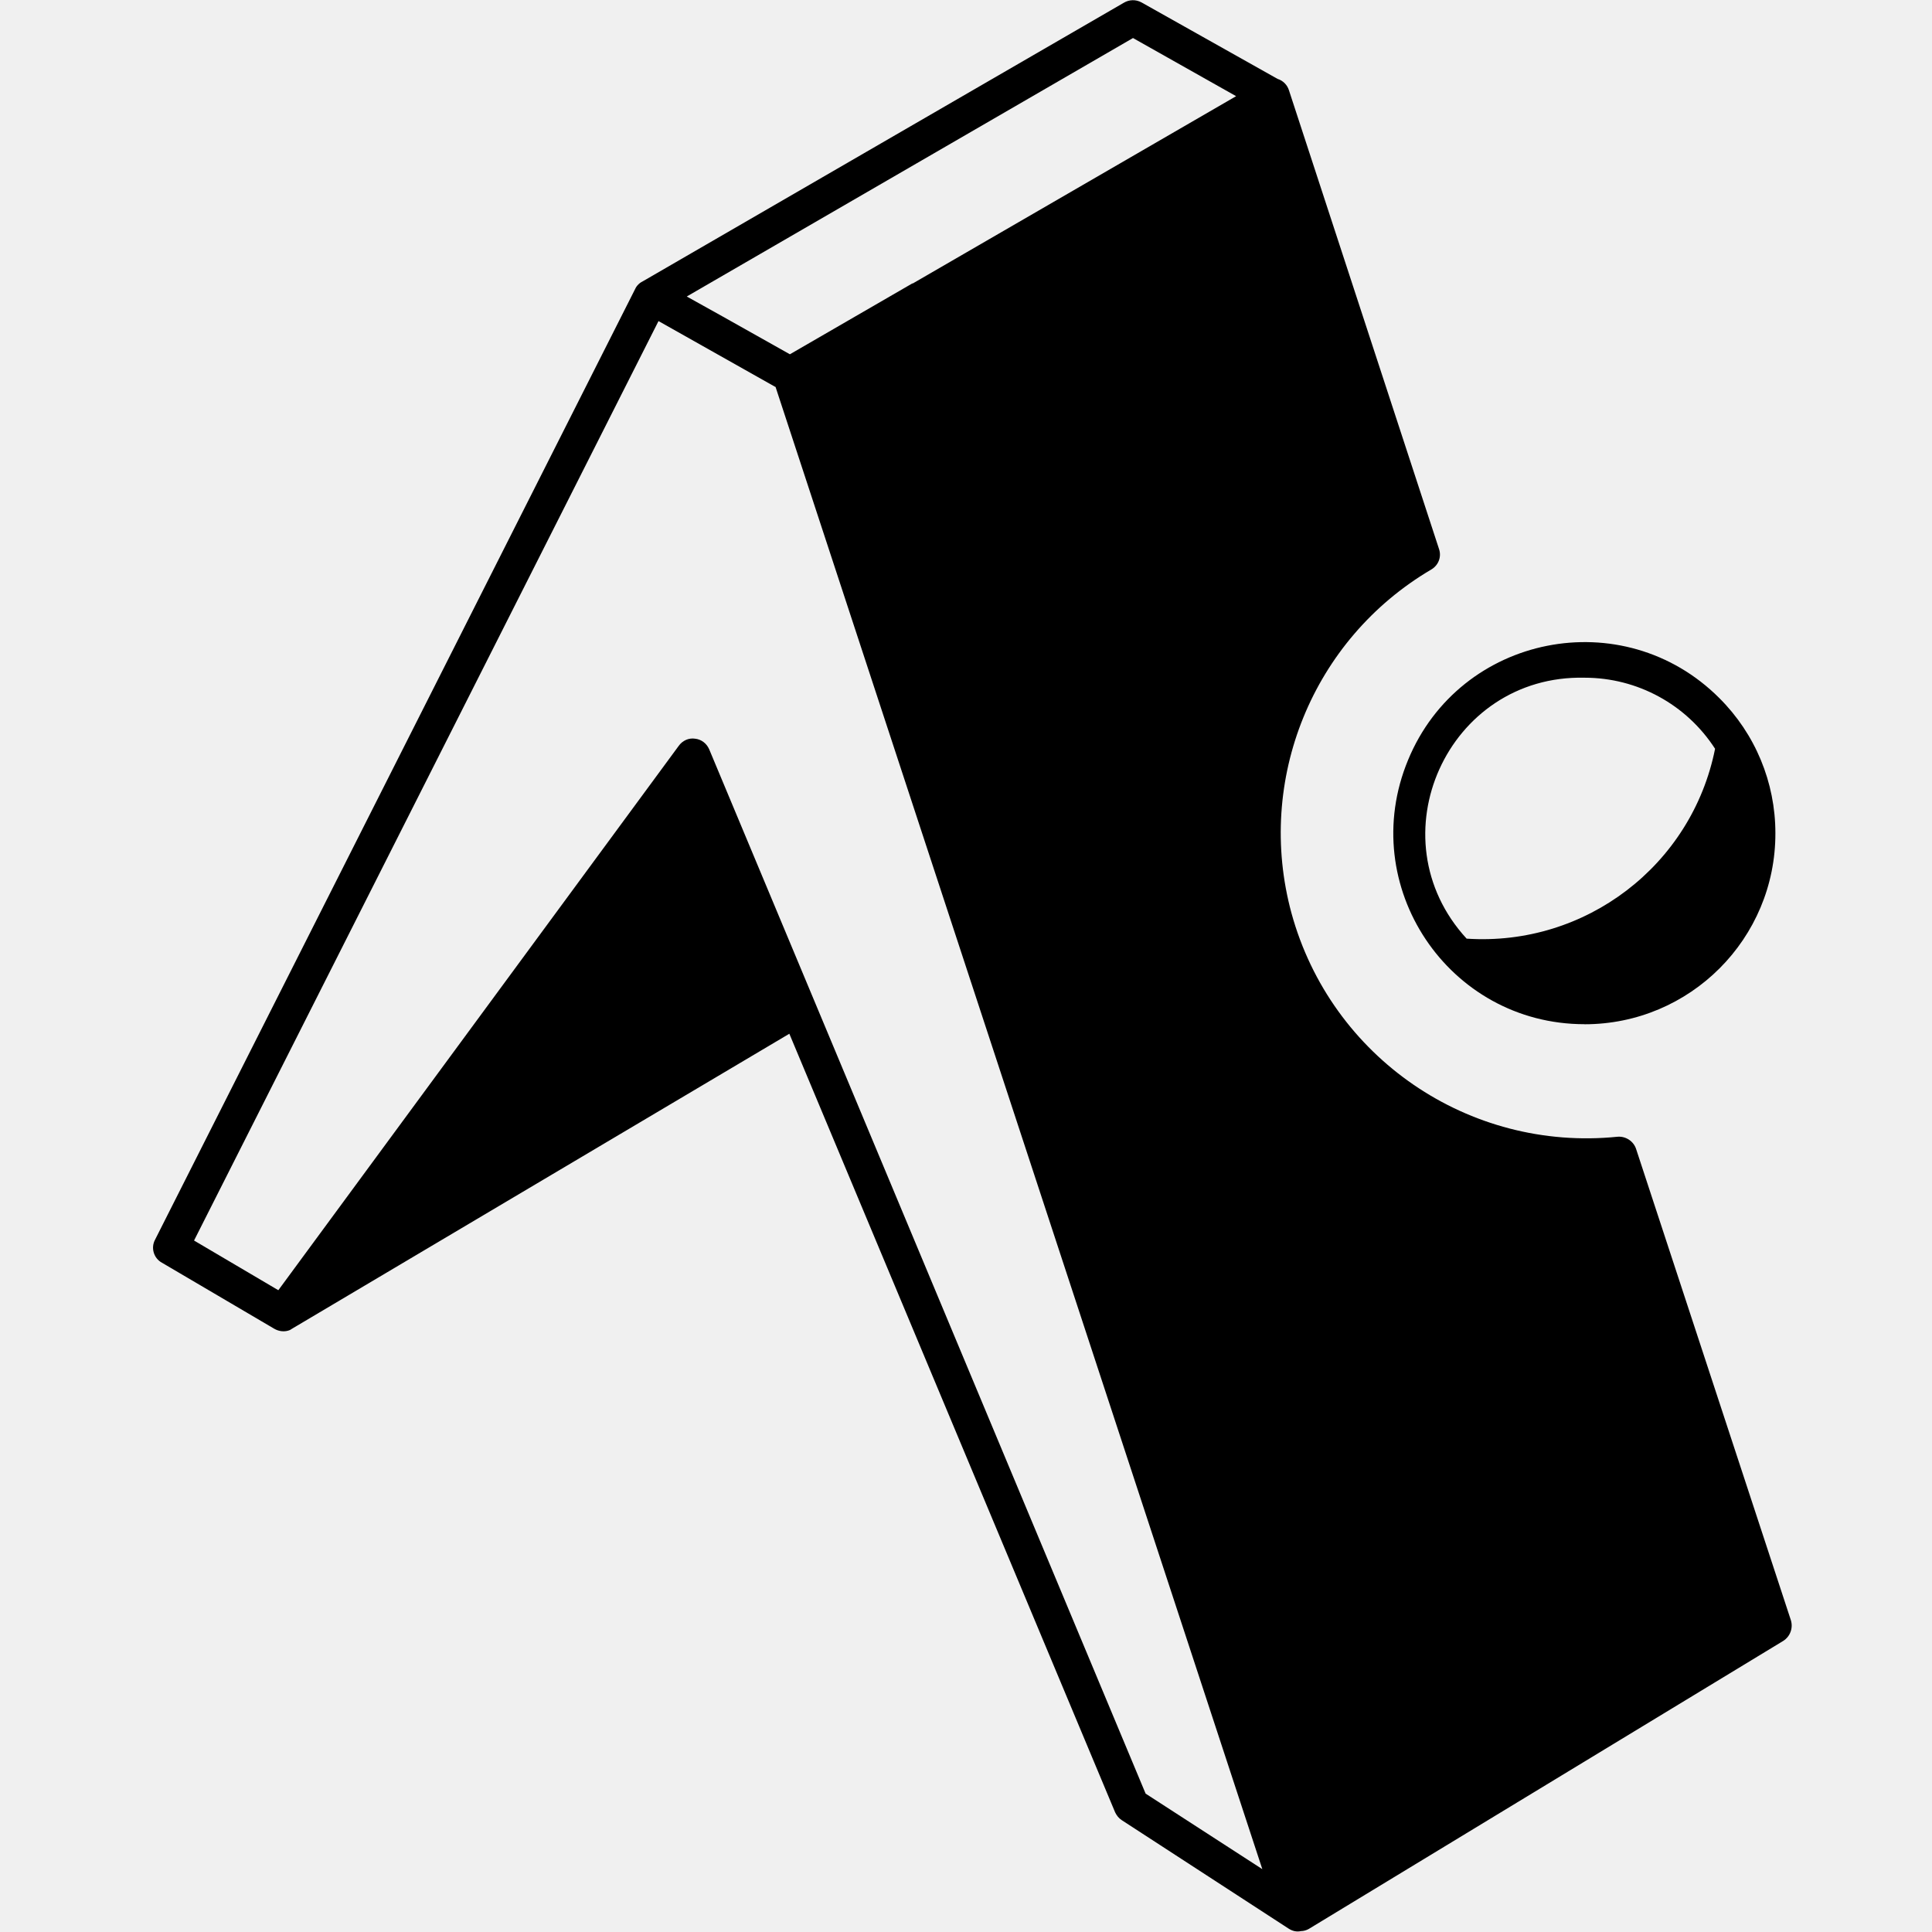
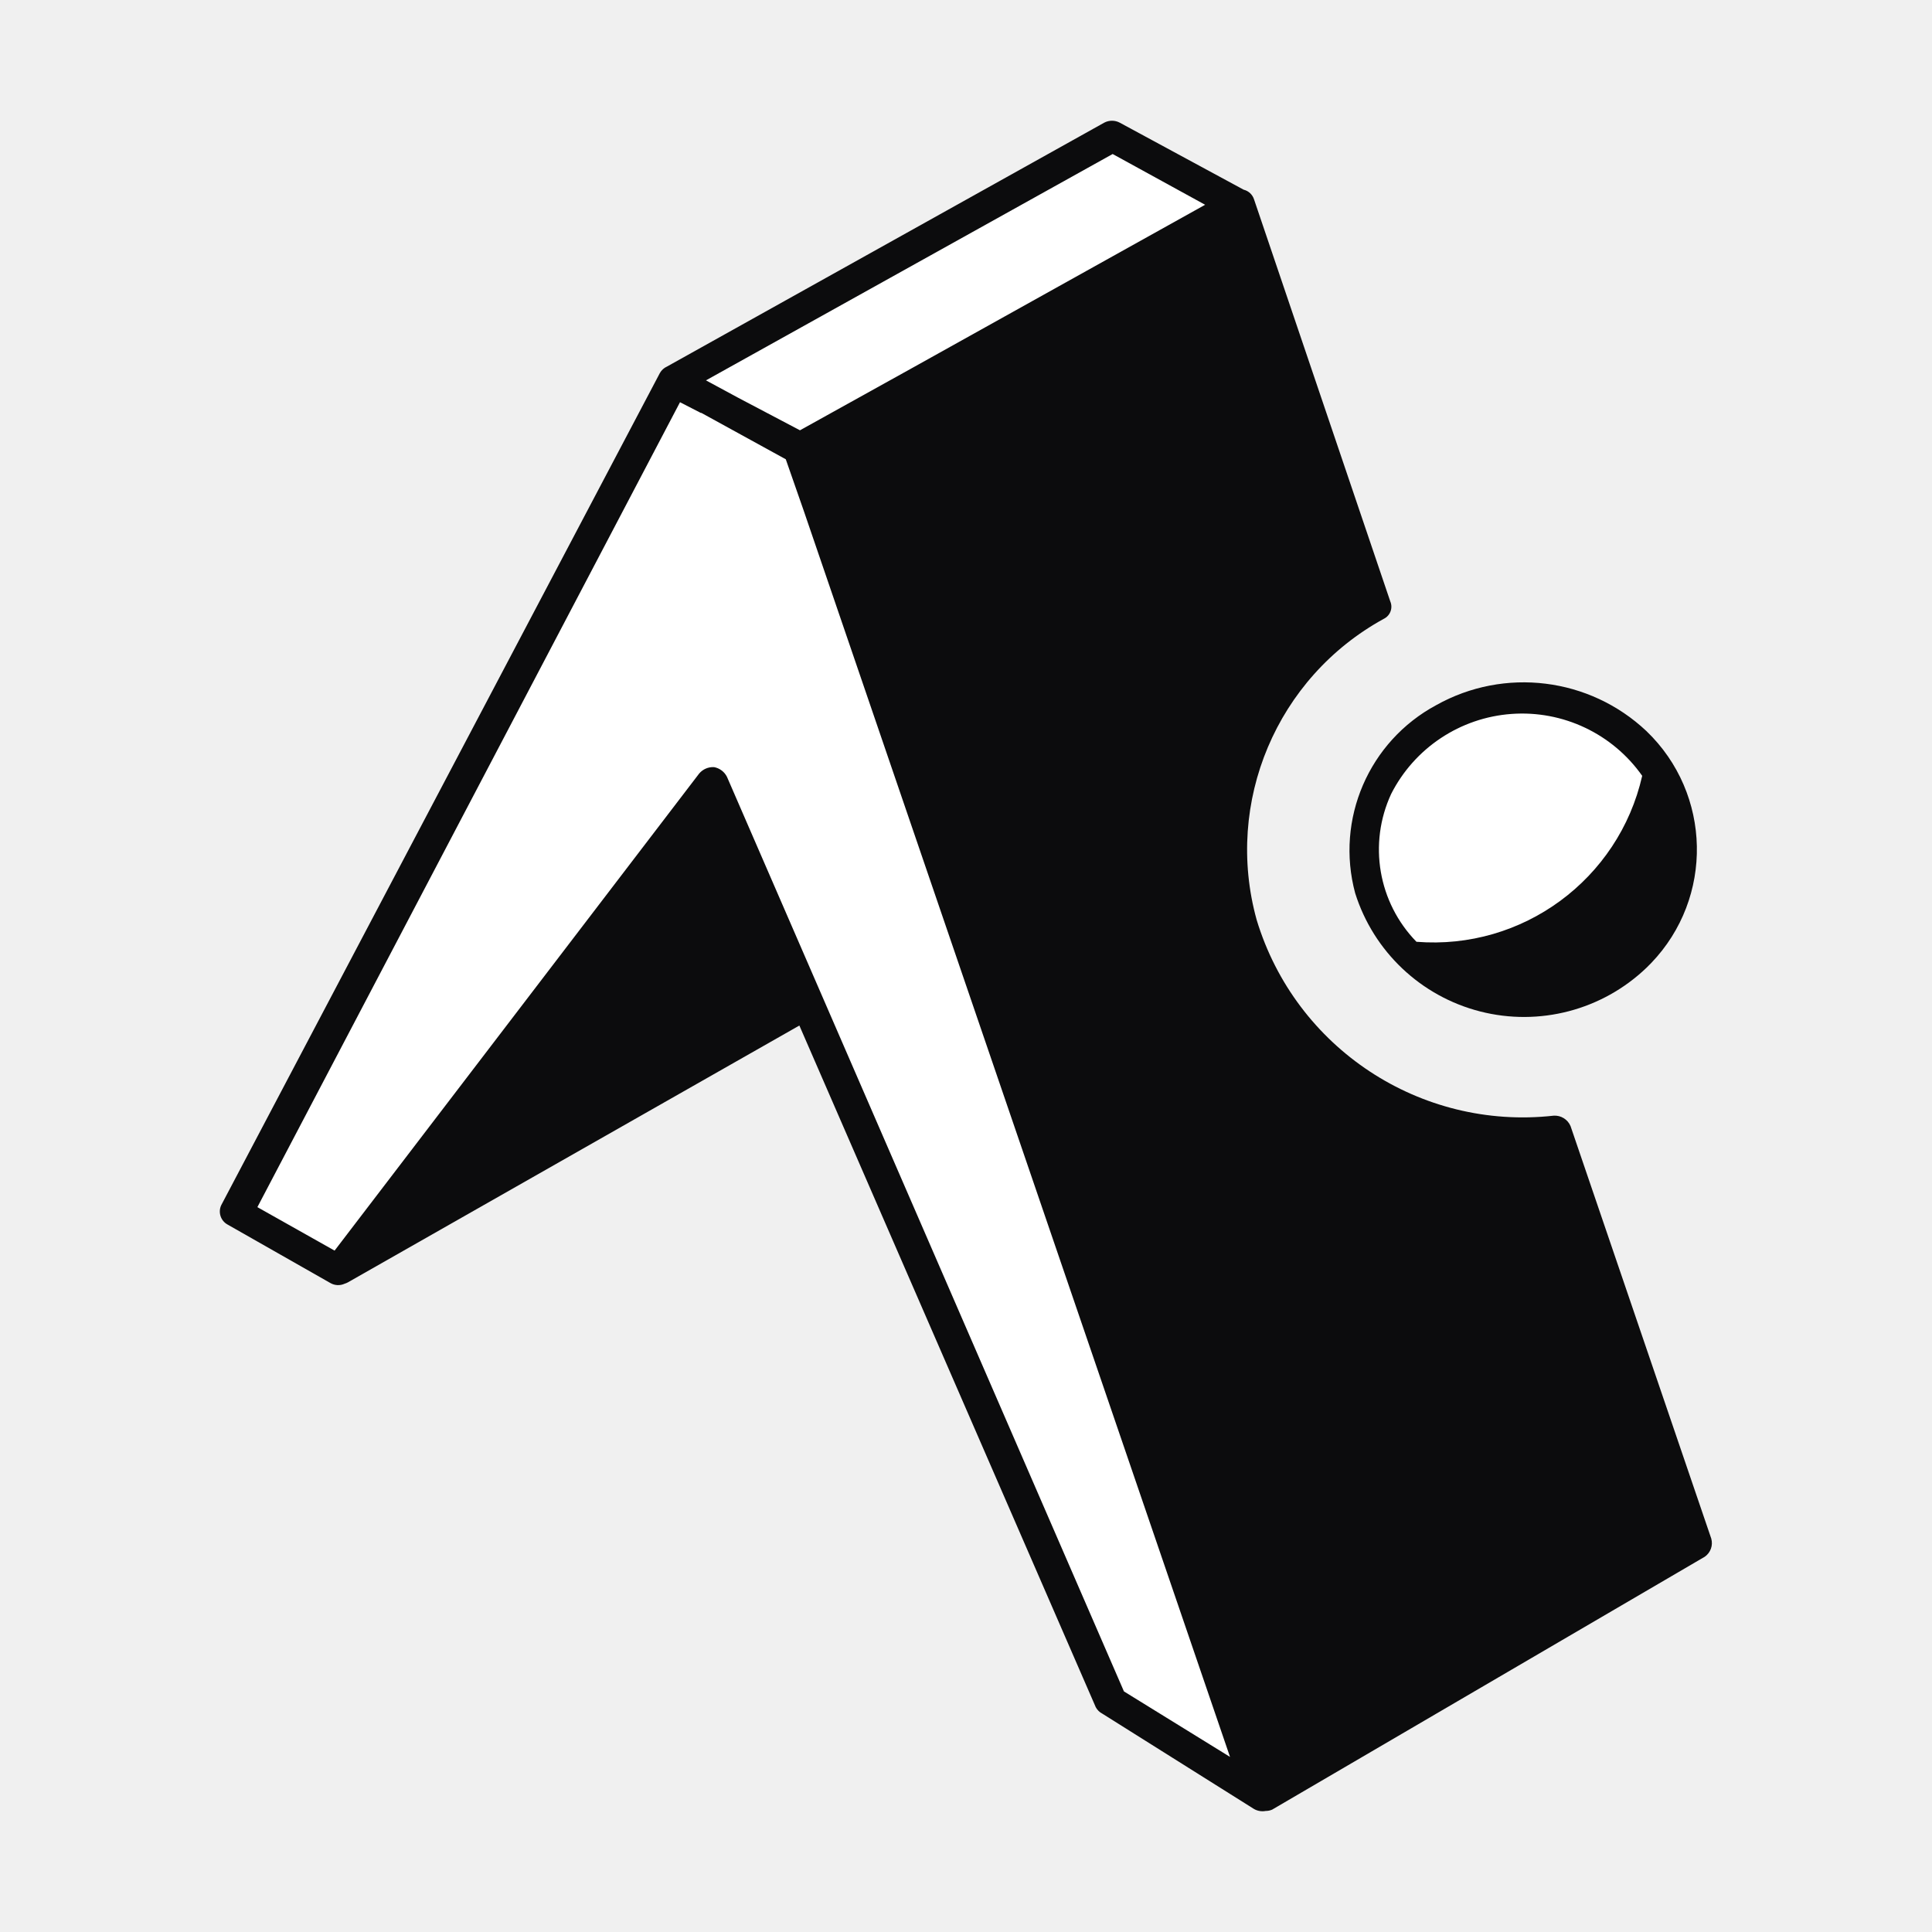
- <svg xmlns="http://www.w3.org/2000/svg" fill="#000000" width="800px" height="800px" viewBox="0 0 32 32">
-   <path d="M24.292 15.547c1.968 0.131 3.729-1.213 4.115-3.145-0.475-0.735-1.287-1.177-2.161-1.177-2.272-0.052-3.491 2.651-1.953 4.323zM15.115 4.697l5.359-3.104-1.708-0.963-7.391 4.281 0.589 0.328 1.119 0.629 2.032-1.176zM21.161 1.307c0.089 0.027 0.161 0.1 0.188 0.188l2.484 7.593c0.047 0.131-0.005 0.272-0.125 0.344-1.968 1.156-2.916 3.489-2.317 5.693 0.656 2.391 2.937 3.953 5.401 3.703 0.135-0.011 0.265 0.073 0.307 0.203l2.563 7.803c0.041 0.131-0.011 0.271-0.125 0.344l-7.859 4.771c-0.037 0.021-0.084 0.036-0.131 0.036-0.068 0.016-0.14 0-0.203-0.041l-2.765-1.797c-0.048-0.031-0.084-0.077-0.109-0.129l-5.396-12.896-8.219 4.875c-0.016 0.011-0.037 0.021-0.052 0.032-0.084 0.036-0.183 0.025-0.261-0.021l-1.859-1.093c-0.136-0.073-0.188-0.245-0.115-0.381l7.953-15.749c0.025-0.057 0.077-0.104 0.135-0.131l7.959-4.609c0.088-0.052 0.197-0.057 0.292-0.005zM12.839 6.407l-1.932-1.089-7.693 15.229 1.396 0.823 6.631-9.015c0.063-0.089 0.167-0.136 0.271-0.12 0.104 0.011 0.192 0.077 0.235 0.177l7.228 17.296 1.933 1.251-8.063-24.552zM26.245 16.964c-2.256 0-3.787-2.292-2.923-4.376 0.86-2.083 3.563-2.619 5.156-1.025 0.595 0.593 0.928 1.396 0.928 2.235 0.005 1.749-1.412 3.167-3.161 3.167z" />
+ <svg xmlns="http://www.w3.org/2000/svg" width="800px" height="800px" viewBox="0 0 32 32" fill="#000000">
+   <g id="SVGRepo_bgCarrier" stroke-width="0" />
+   <g id="SVGRepo_tracerCarrier" stroke-linecap="round" stroke-linejoin="round" />
+   <g id="SVGRepo_iconCarrier">
+     <path d="M3.979,20.059,11.252,6.2l7.155-3.835,2.127,1.074L13.422,7.457l7.349,22.088L18.407,28.17l-5.5-12.677-7.22,5.479Z" style="fill:#fff" />
+     <ellipse cx="25.24" cy="13.967" rx="2.686" ry="2.503" style="fill:#fff" />
+     <path d="M27.2,12.85a2.433,2.433,0,0,0-4.158.3,2.19,2.19,0,0,0,.419,2.449A3.546,3.546,0,0,0,27.2,12.85ZM19.976,3.4l-1.547-.849L11.693,6.3l.537.29,1.02.537L15.1,6.1l4.878-2.718Zm.623-.258a.24.24,0,0,1,.172.161L23.027,9.96a.223.223,0,0,1-.108.29,4.361,4.361,0,0,0-2.105,4.985,4.607,4.607,0,0,0,4.92,3.244.284.284,0,0,1,.279.172l2.331,6.833a.275.275,0,0,1-.107.3l-7.166,4.189a.263.263,0,0,1-.107.022.285.285,0,0,1-.193-.032l-2.514-1.58a.253.253,0,0,1-.108-.107L13.24,16.986,5.762,21.24a.27.27,0,0,1-.053.022.258.258,0,0,1-.237-.011l-1.7-.967a.247.247,0,0,1-.108-.322L10.93,6.178a.255.255,0,0,1,.118-.107l7.241-4.039a.274.274,0,0,1,.258,0ZM11.617,6.844l-.354-.182-7,13.332,1.279.72,6.037-7.9a.3.3,0,0,1,.248-.108.3.3,0,0,1,.214.161l6.575,15.148L20.373,29.1,13.315,8.467l-.3-.86-1.407-.773Zm10.829,7.95a2.73,2.73,0,0,1,1.343-3.115,2.965,2.965,0,0,1,3.481.43,2.717,2.717,0,0,1,.078,3.843q-.037.039-.078.078a2.932,2.932,0,0,1-4.824-1.236Z" style="fill:#0c0c0d" />
+   </g>
</svg>
